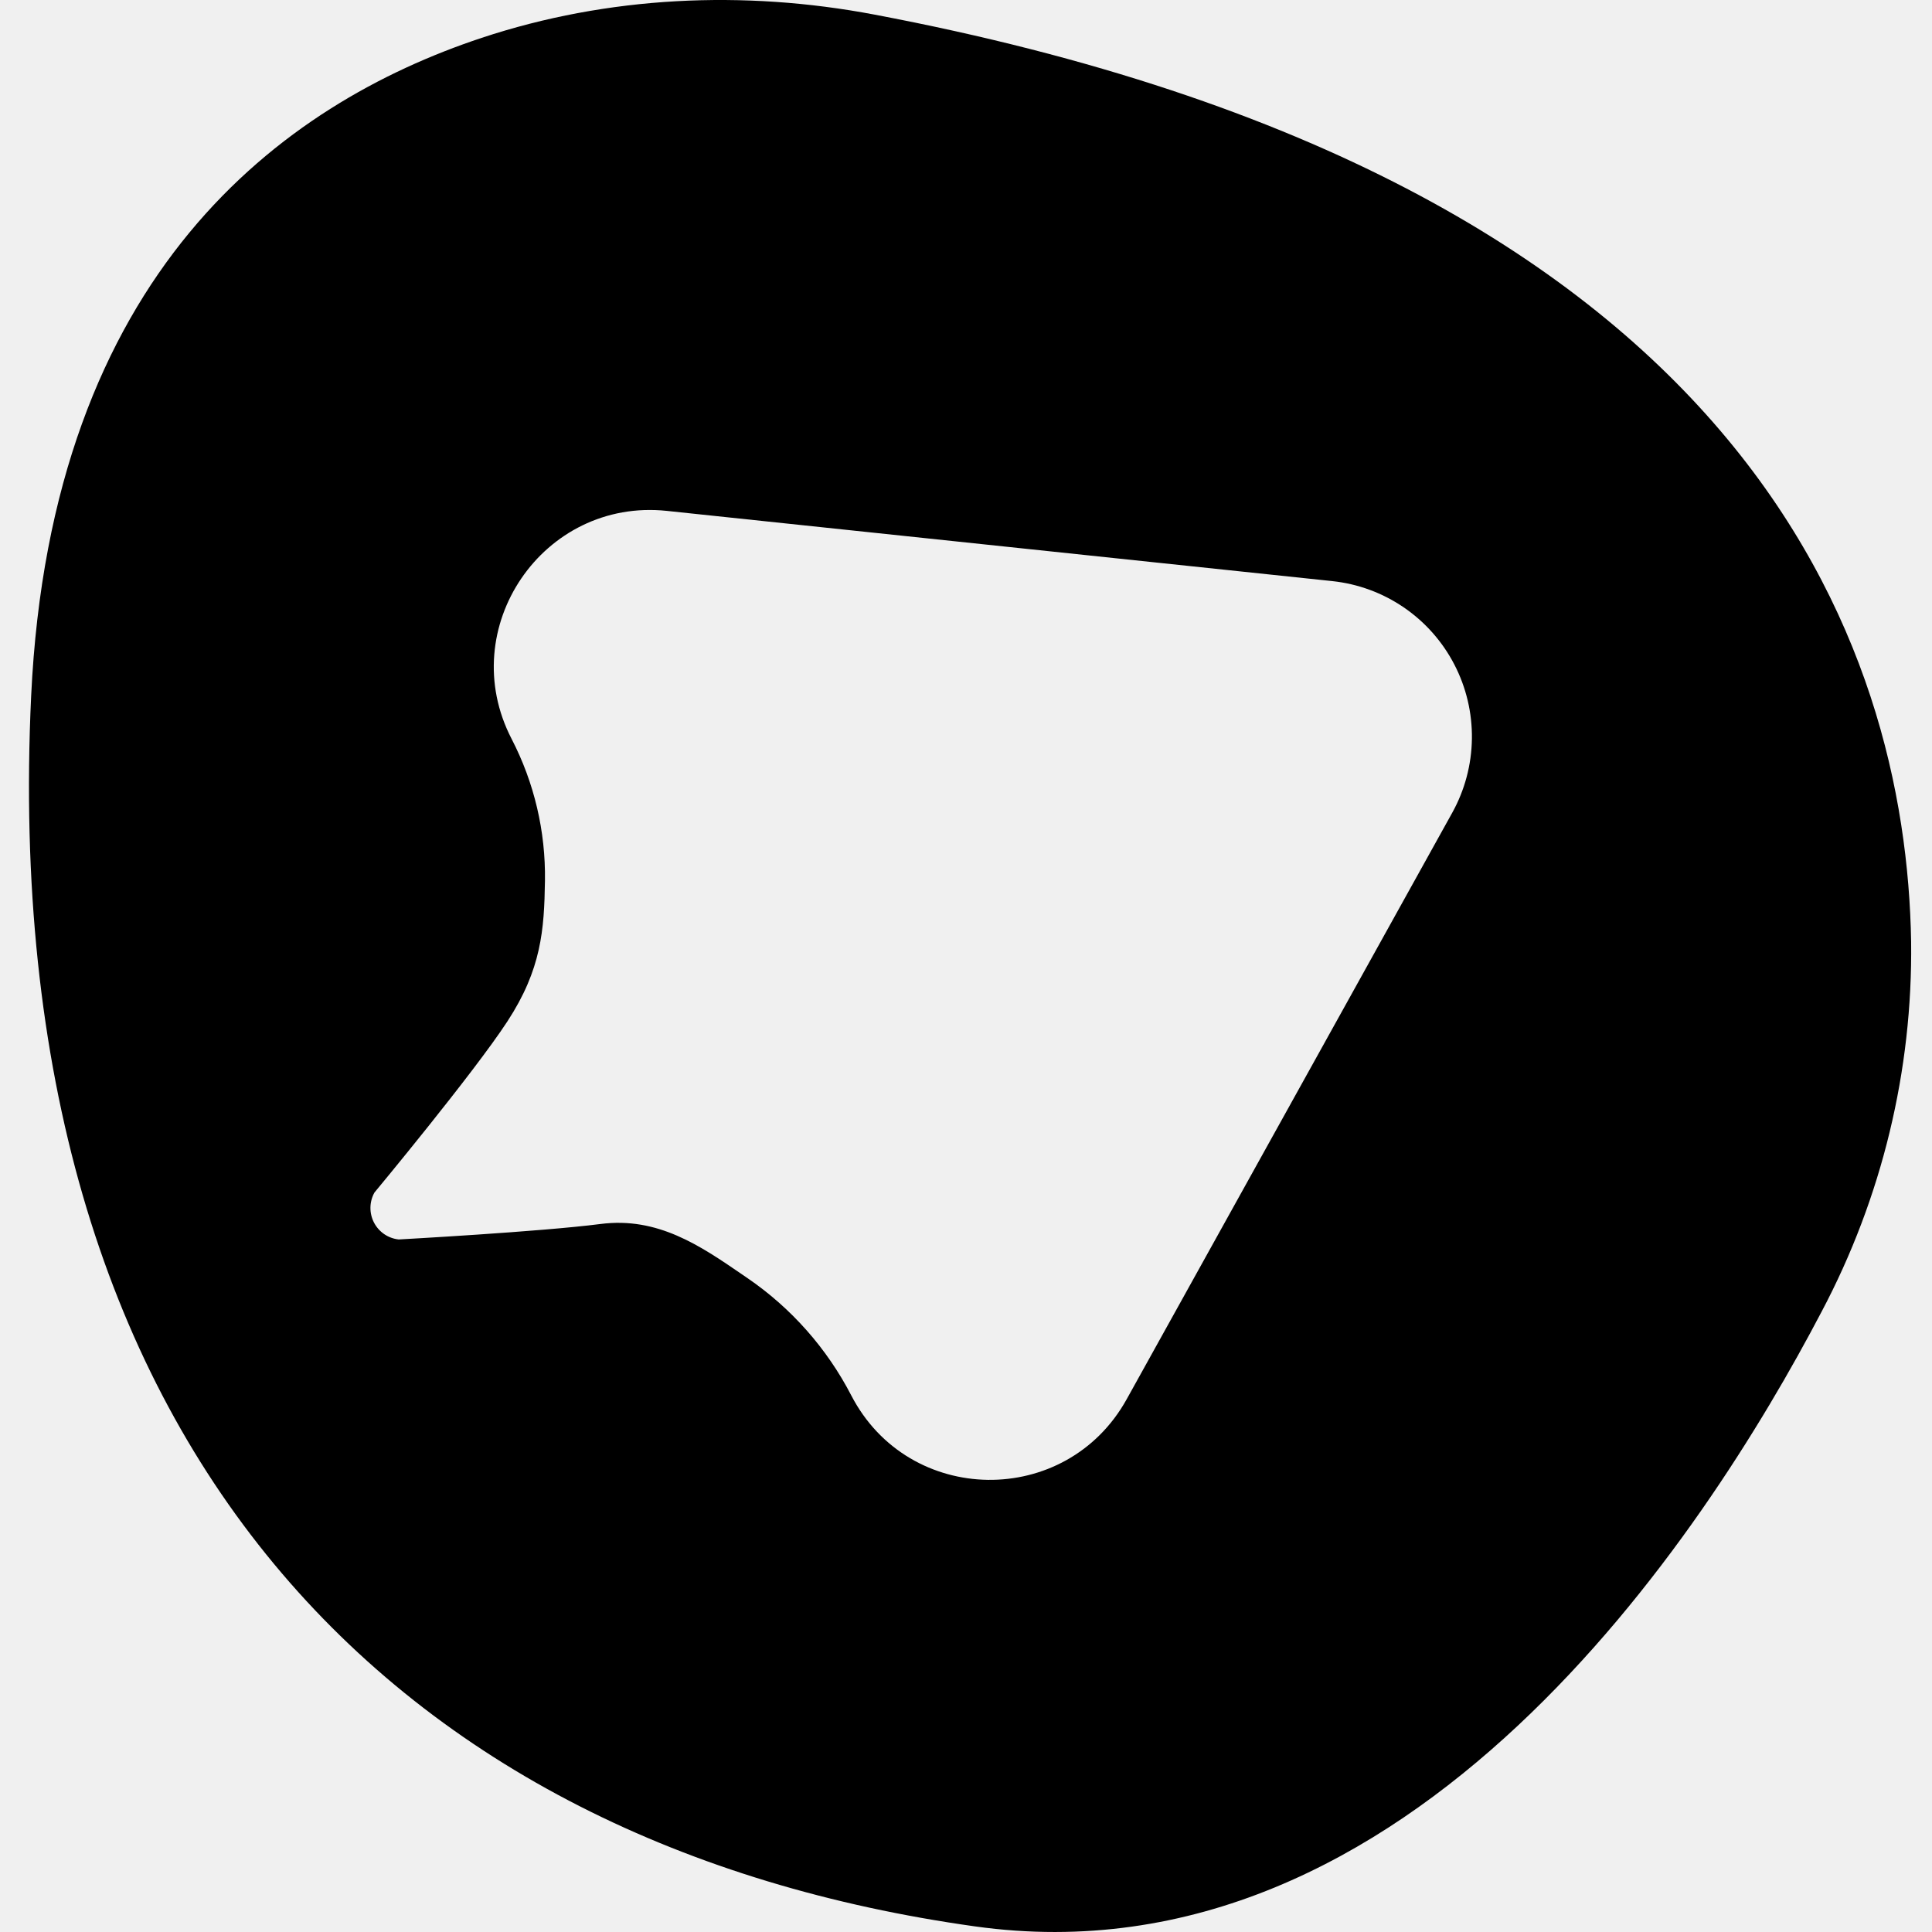
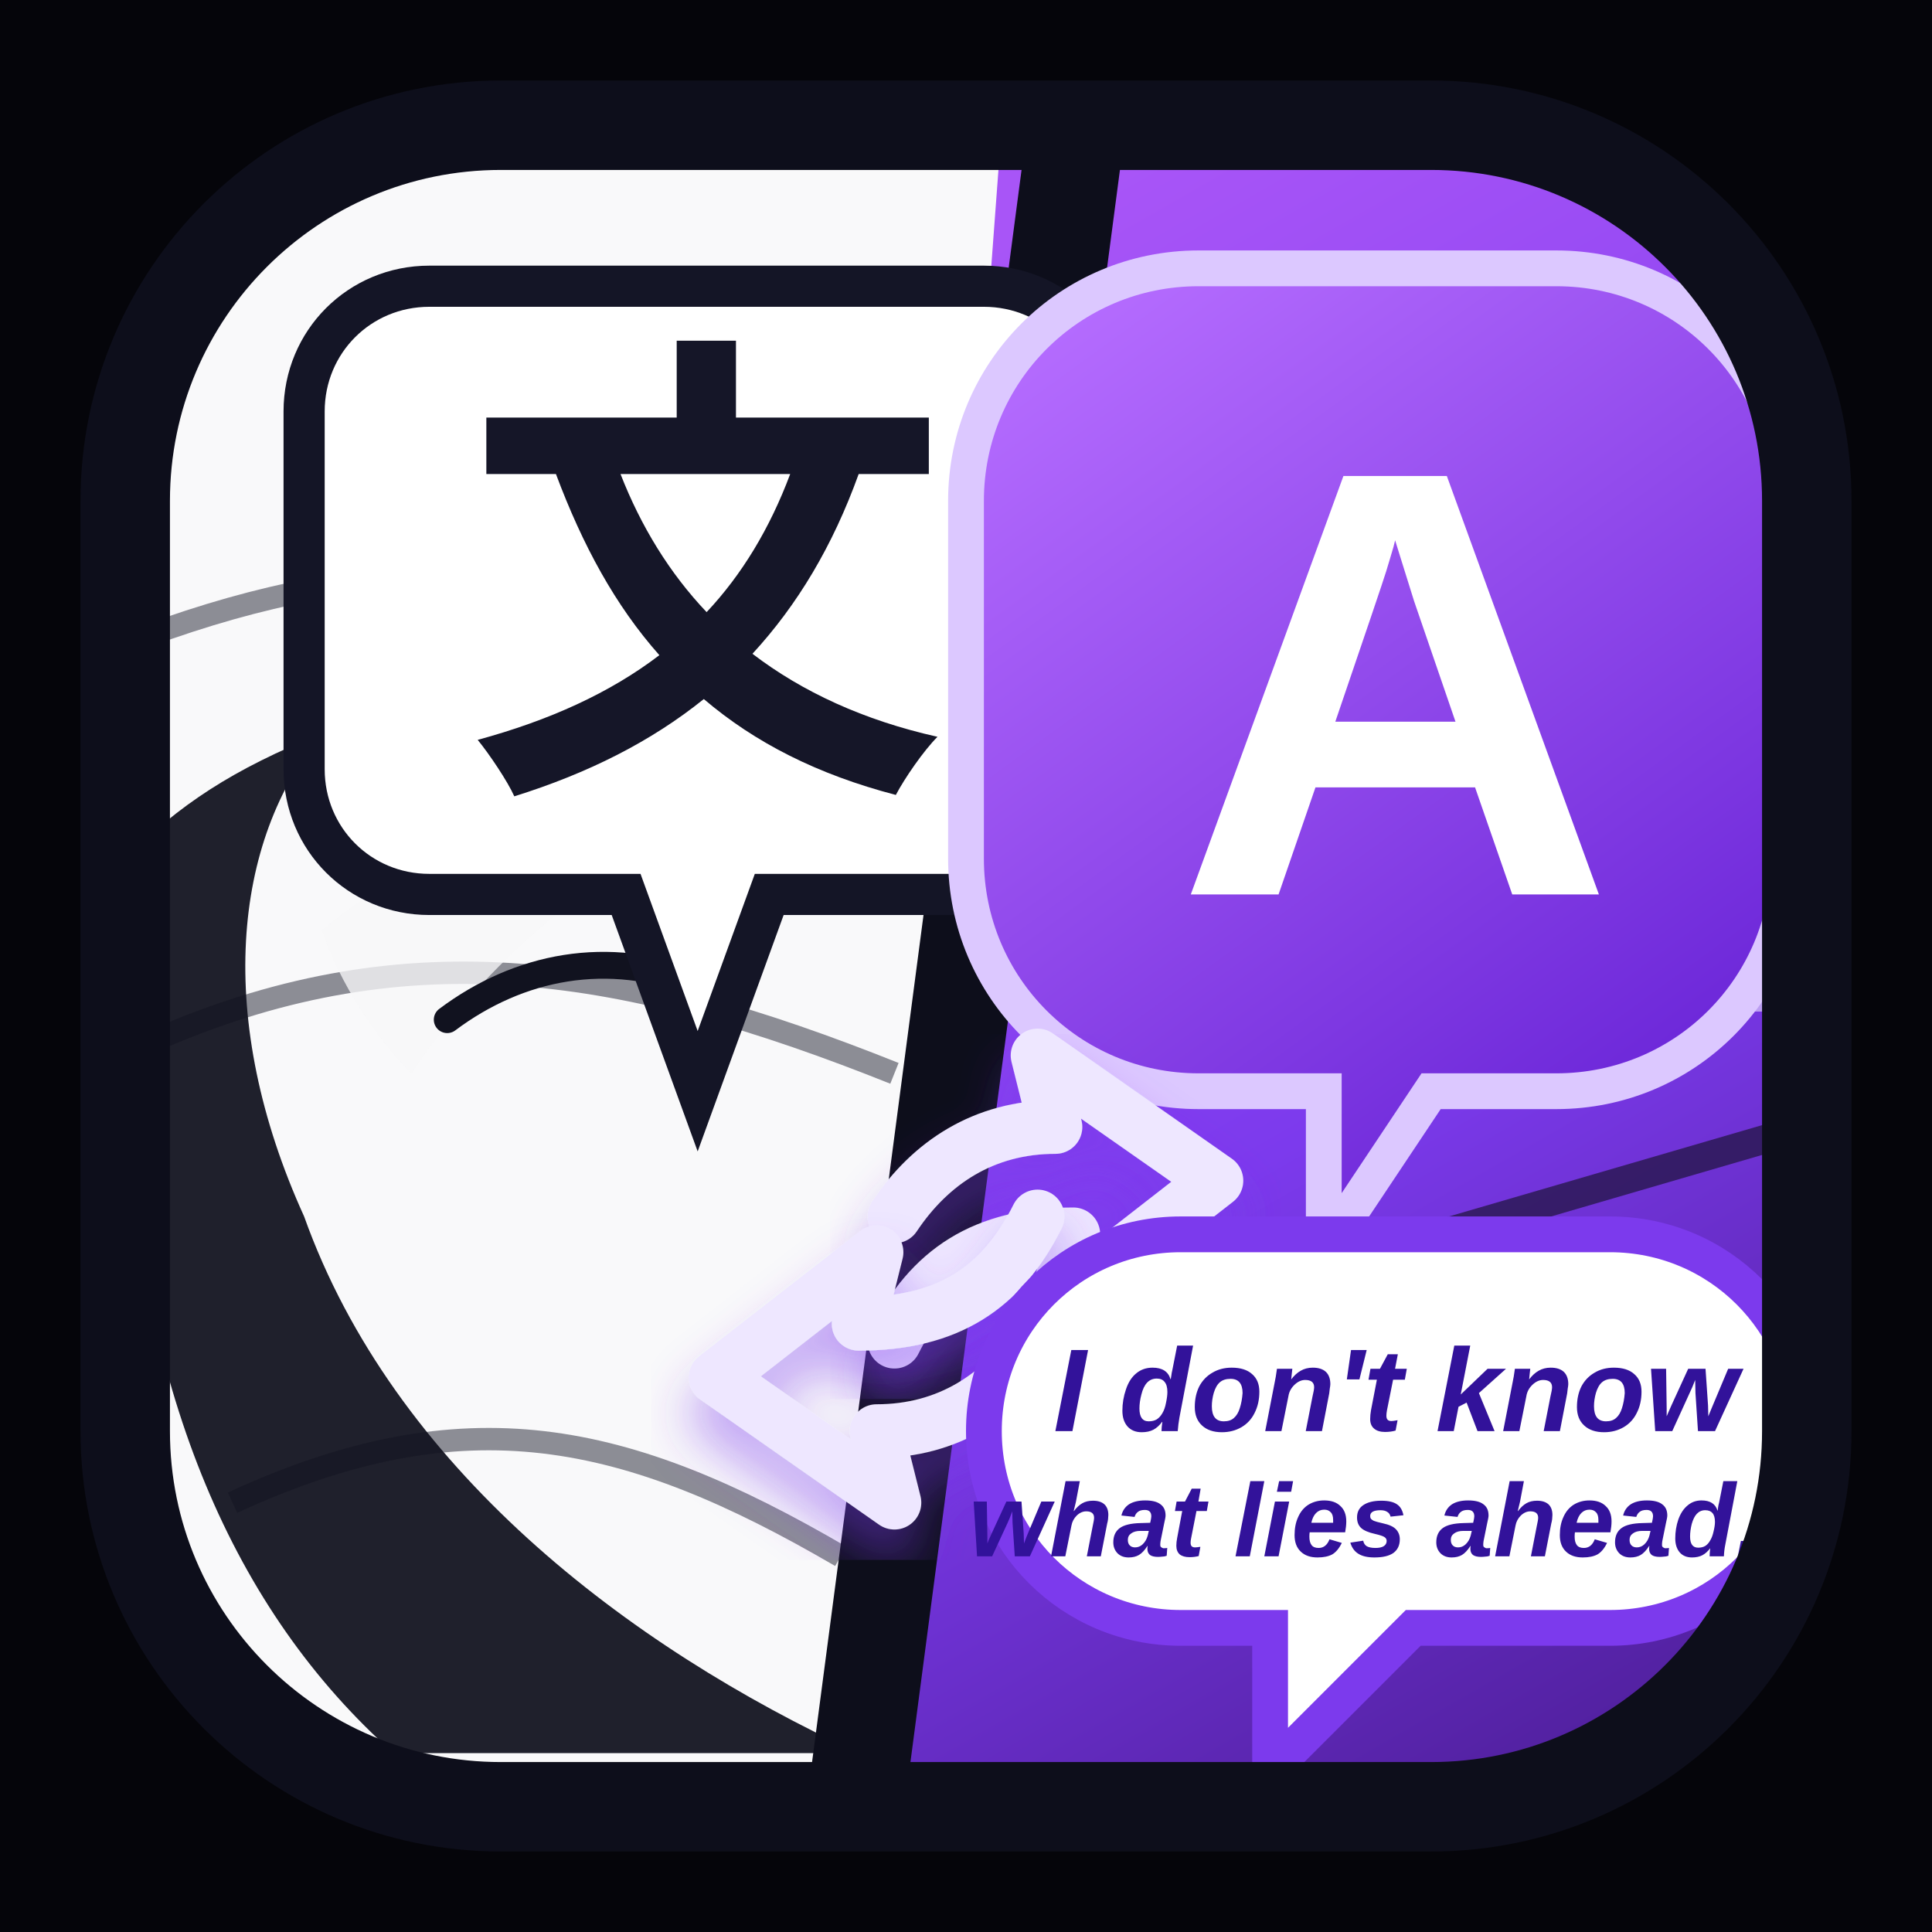
- <svg xmlns="http://www.w3.org/2000/svg" version="1.1" width="200" height="200">
-   <svg width="200" height="200" viewBox="0 0 200 200" fill="none">
-     <path fill-rule="evenodd" clip-rule="evenodd" d="M49.853 3.922C62.938 -0.418 76.973 -1.055 90.523 1.511C181.419 18.714 197.325 67.139 197.839 97.478C198.006 110.807 194.825 123.966 188.584 135.761C176.435 158.949 146.028 205.725 100.942 199.421C41.296 191.083 -0.45 150.07 3.225 72.053C5.29 28.171 29.268 10.756 49.853 3.922ZM69.036 52.887L137.914 60.156C140.57 60.437 143.115 61.372 145.321 62.879C147.527 64.386 149.325 66.418 150.555 68.793C151.786 71.168 152.409 73.812 152.371 76.489C152.333 79.166 151.633 81.793 150.335 84.135L116.637 144.842C110.363 156.15 94.075 155.93 88.126 144.46C85.6 139.58 81.906 135.405 77.375 132.307C77.197 132.185 77.018 132.063 76.84 131.94C72.486 128.956 68.089 125.941 62.159 126.708C55.987 127.505 41.274 128.308 41.274 128.308C40.736 128.251 40.221 128.062 39.774 127.757C39.328 127.451 38.963 127.04 38.715 126.559C38.466 126.078 38.34 125.542 38.348 125C38.356 124.458 38.499 123.926 38.762 123.452C38.762 123.452 49.003 111.128 52.524 105.737C56.045 100.346 56.338 96.267 56.414 91.164C56.49 86.06 55.304 81.019 52.961 76.491C47.026 65.025 56.217 51.534 69.036 52.887Z" fill="black" />
-   </svg>
-   <style>@media (prefers-color-scheme: light) { :root { filter: none; } }
- @media (prefers-color-scheme: dark) { :root { filter: invert(100%); } }
- </style>
+ <svg xmlns="http://www.w3.org/2000/svg" width="108" height="108" viewBox="0 0 108 108" fill="none" role="img" aria-labelledby="markTitle markDesc">
+   <defs>
+     <linearGradient id="purplePanel" x1="55" y1="14" x2="102" y2="96" gradientUnits="userSpaceOnUse">
+       <stop stop-color="#A855F7" />
+       <stop offset="0.55" stop-color="#7C3AED" />
+       <stop offset="1" stop-color="#4C1D95" />
+     </linearGradient>
+     <linearGradient id="bubblePurple" x1="63" y1="14" x2="95" y2="58" gradientUnits="userSpaceOnUse">
+       <stop stop-color="#B66DFF" />
+       <stop offset="1" stop-color="#6D28D9" />
+     </linearGradient>
+     <clipPath id="clipMark">
+       <rect x="7" y="7" width="94" height="94" rx="21" />
+     </clipPath>
+     <filter id="softGlow" x="-20%" y="-20%" width="140%" height="140%" color-interpolation-filters="sRGB">
+       <feDropShadow dx="0" dy="2" stdDeviation="1.4" flood-color="#7C3AED" flood-opacity="0.45" />
+     </filter>
+   </defs>
+   <rect width="108" height="108" fill="#05050A" />
+   <g clip-path="url(#clipMark)">
+     <rect x="7" y="7" width="94" height="94" fill="#F8F8FB" />
+     <path d="M55 7H101V101H49L55 7Z" fill="url(#purplePanel)" />
+     <path d="M7 7H56L49 101H7V7Z" fill="#F9F9FA" />
+     <path d="M7 36C20 31 30 31 42 36M9 58C23 52 35 54 50 60M13 84C26 78 35 80 47 87" stroke="#151628" stroke-width="1.25" opacity="0.48" />
+     <path d="M61 20H83C92 20 98 26 101 32M58 56H101M55 79C68 73 83 75 101 83" stroke="#EDE7FF" stroke-width="1.1" opacity="0.58" />
+     <path d="M75 31L101 25M77 70L101 63" stroke="#1B1235" stroke-width="1.6" opacity="0.68" />
+     <path d="M16 39C25 34 35 33 44 38C36 39 29 43 24 50C20 48 17 44 16 39Z" fill="#11121F" opacity="0.95" />
+     <path d="M18 41C13 47 12 57 17 68C22 82 35 92 48 98H22C13 90 8 78 7 62V48C10 45 13 43 18 41Z" fill="#11121F" opacity="0.94" />
+     <path d="M18 52C24 47 30 46 37 47C32 50 27 54 23 60C21 58 19 55 18 52Z" fill="#F7F7F8" opacity="0.78" />
+     <path d="M25 57C29 54 34 53 39 55" stroke="#11121F" stroke-width="1.5" stroke-linecap="round" />
+     <path d="M57.5 6.5L63 6.5L50.5 101.5H45L57.5 6.5Z" fill="#0D0E1B" />
+     <path d="M24 16H55C58.9 16 62 19.1 62 23V43C62 46.9 58.9 50 55 50H43L39 61L35 50H24C20.1 50 17 46.9 17 43V23C17 19.1 20.1 16 24 16Z" fill="white" stroke="#141526" stroke-width="2.3" />
+     <text x="39.5" y="42" text-anchor="middle" font-family="Arial, 'Noto Sans JP', sans-serif" font-size="27" font-weight="900" fill="#151628">文</text>
+     <path d="M67 15H87C94.2 15 100 20.8 100 28V48C100 55.2 94.2 61 87 61H80L74 70V61H67C59.8 61 54 55.2 54 48V28C54 20.8 59.8 15 67 15Z" fill="url(#bubblePurple)" stroke="#DCC8FF" stroke-width="2" />
+     <text x="78" y="50" text-anchor="middle" font-family="Arial, sans-serif" font-size="34" font-weight="900" fill="white">A</text>
+     <path d="M50 68C52 65 55 63 59 63L58 59L68 66L59 73L60 69C55 69 52 71 50 75" stroke="#EEE7FF" stroke-width="3" stroke-linecap="round" stroke-linejoin="round" filter="url(#softGlow)" />
+     <path d="M58 75C56 78 53 80 49 80L50 84L40 77L49 70L48 74C53 74 56 72 58 68" stroke="#EEE7FF" stroke-width="3" stroke-linecap="round" stroke-linejoin="round" filter="url(#softGlow)" />
+     <path d="M66 69H90C96.1 69 101 73.9 101 80C101 86.1 96.1 91 90 91H79L71 99V91H66C59.9 91 55 86.1 55 80C55 73.9 59.9 69 66 69Z" fill="white" stroke="#7C3AED" stroke-width="2" />
+     <text x="78" y="80" text-anchor="middle" font-family="Arial, sans-serif" font-size="6.6" font-weight="800" font-style="italic" fill="#32129A">I don't know</text>
+     <text x="78" y="87" text-anchor="middle" font-family="Arial, sans-serif" font-size="5.8" font-weight="800" font-style="italic" fill="#32129A">what lies ahead...</text>
+   </g>
+   <rect x="7" y="7" width="94" height="94" rx="21" stroke="#0D0E1B" stroke-width="5" />
</svg>
